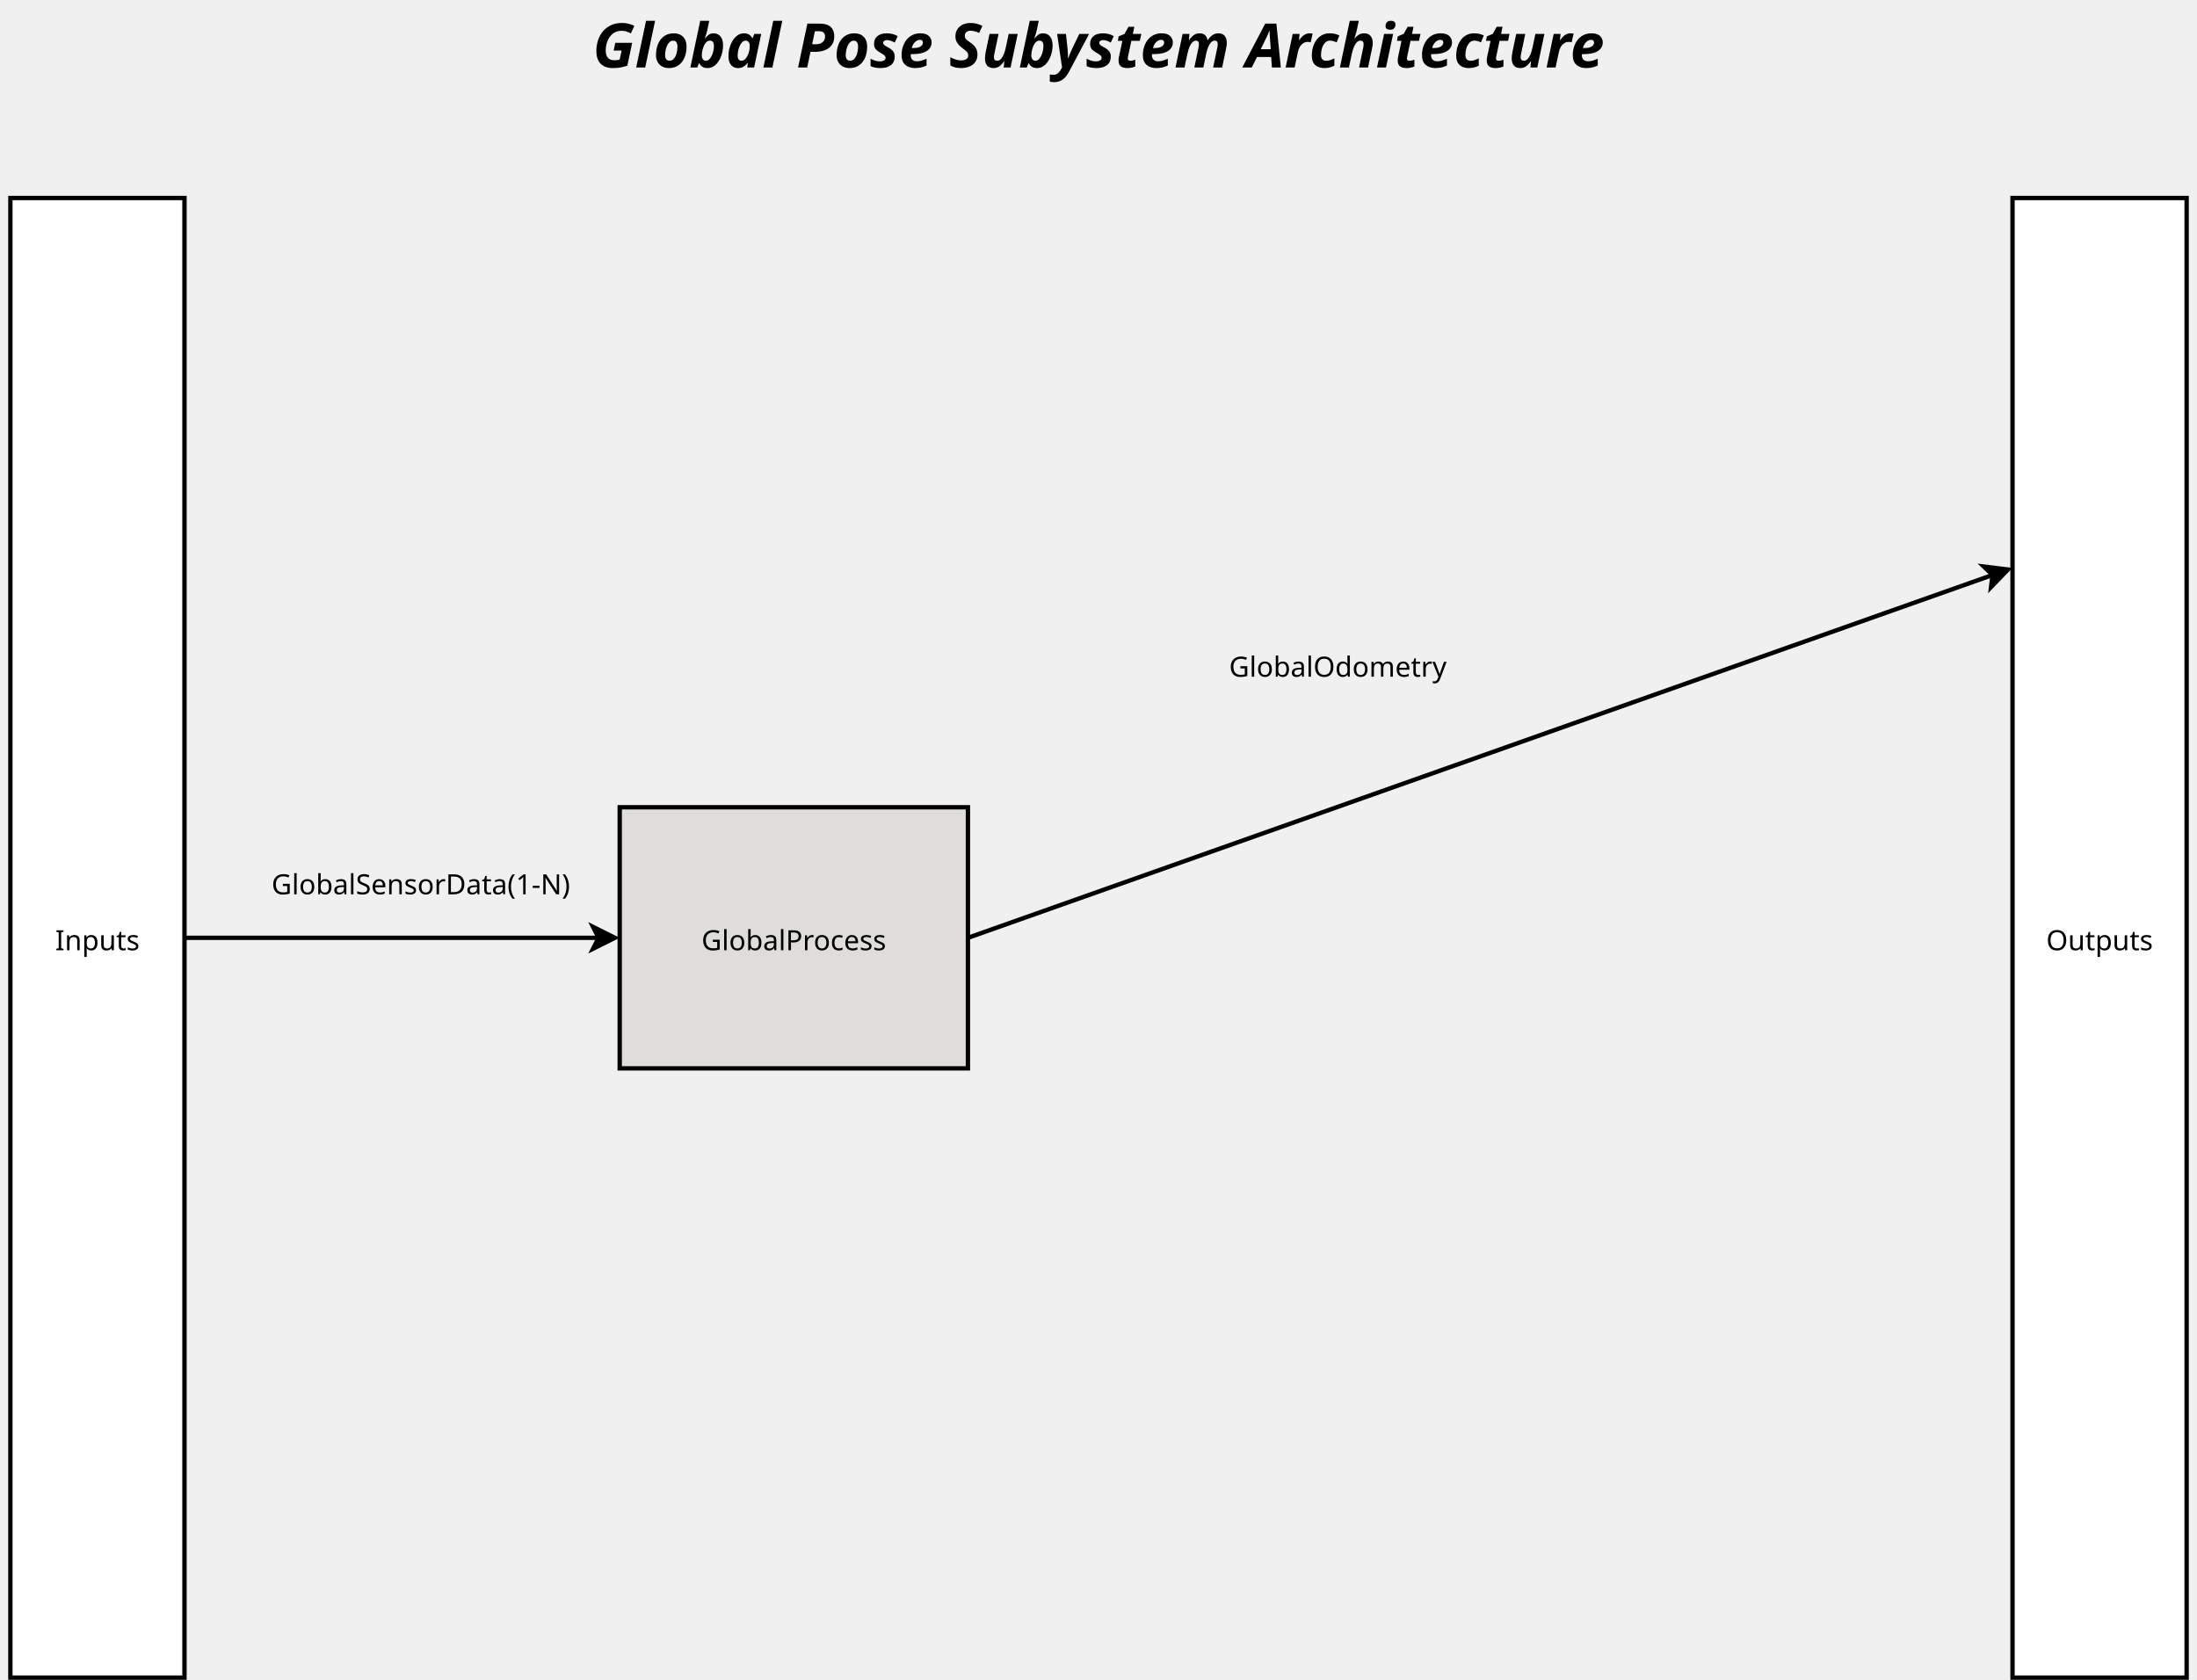
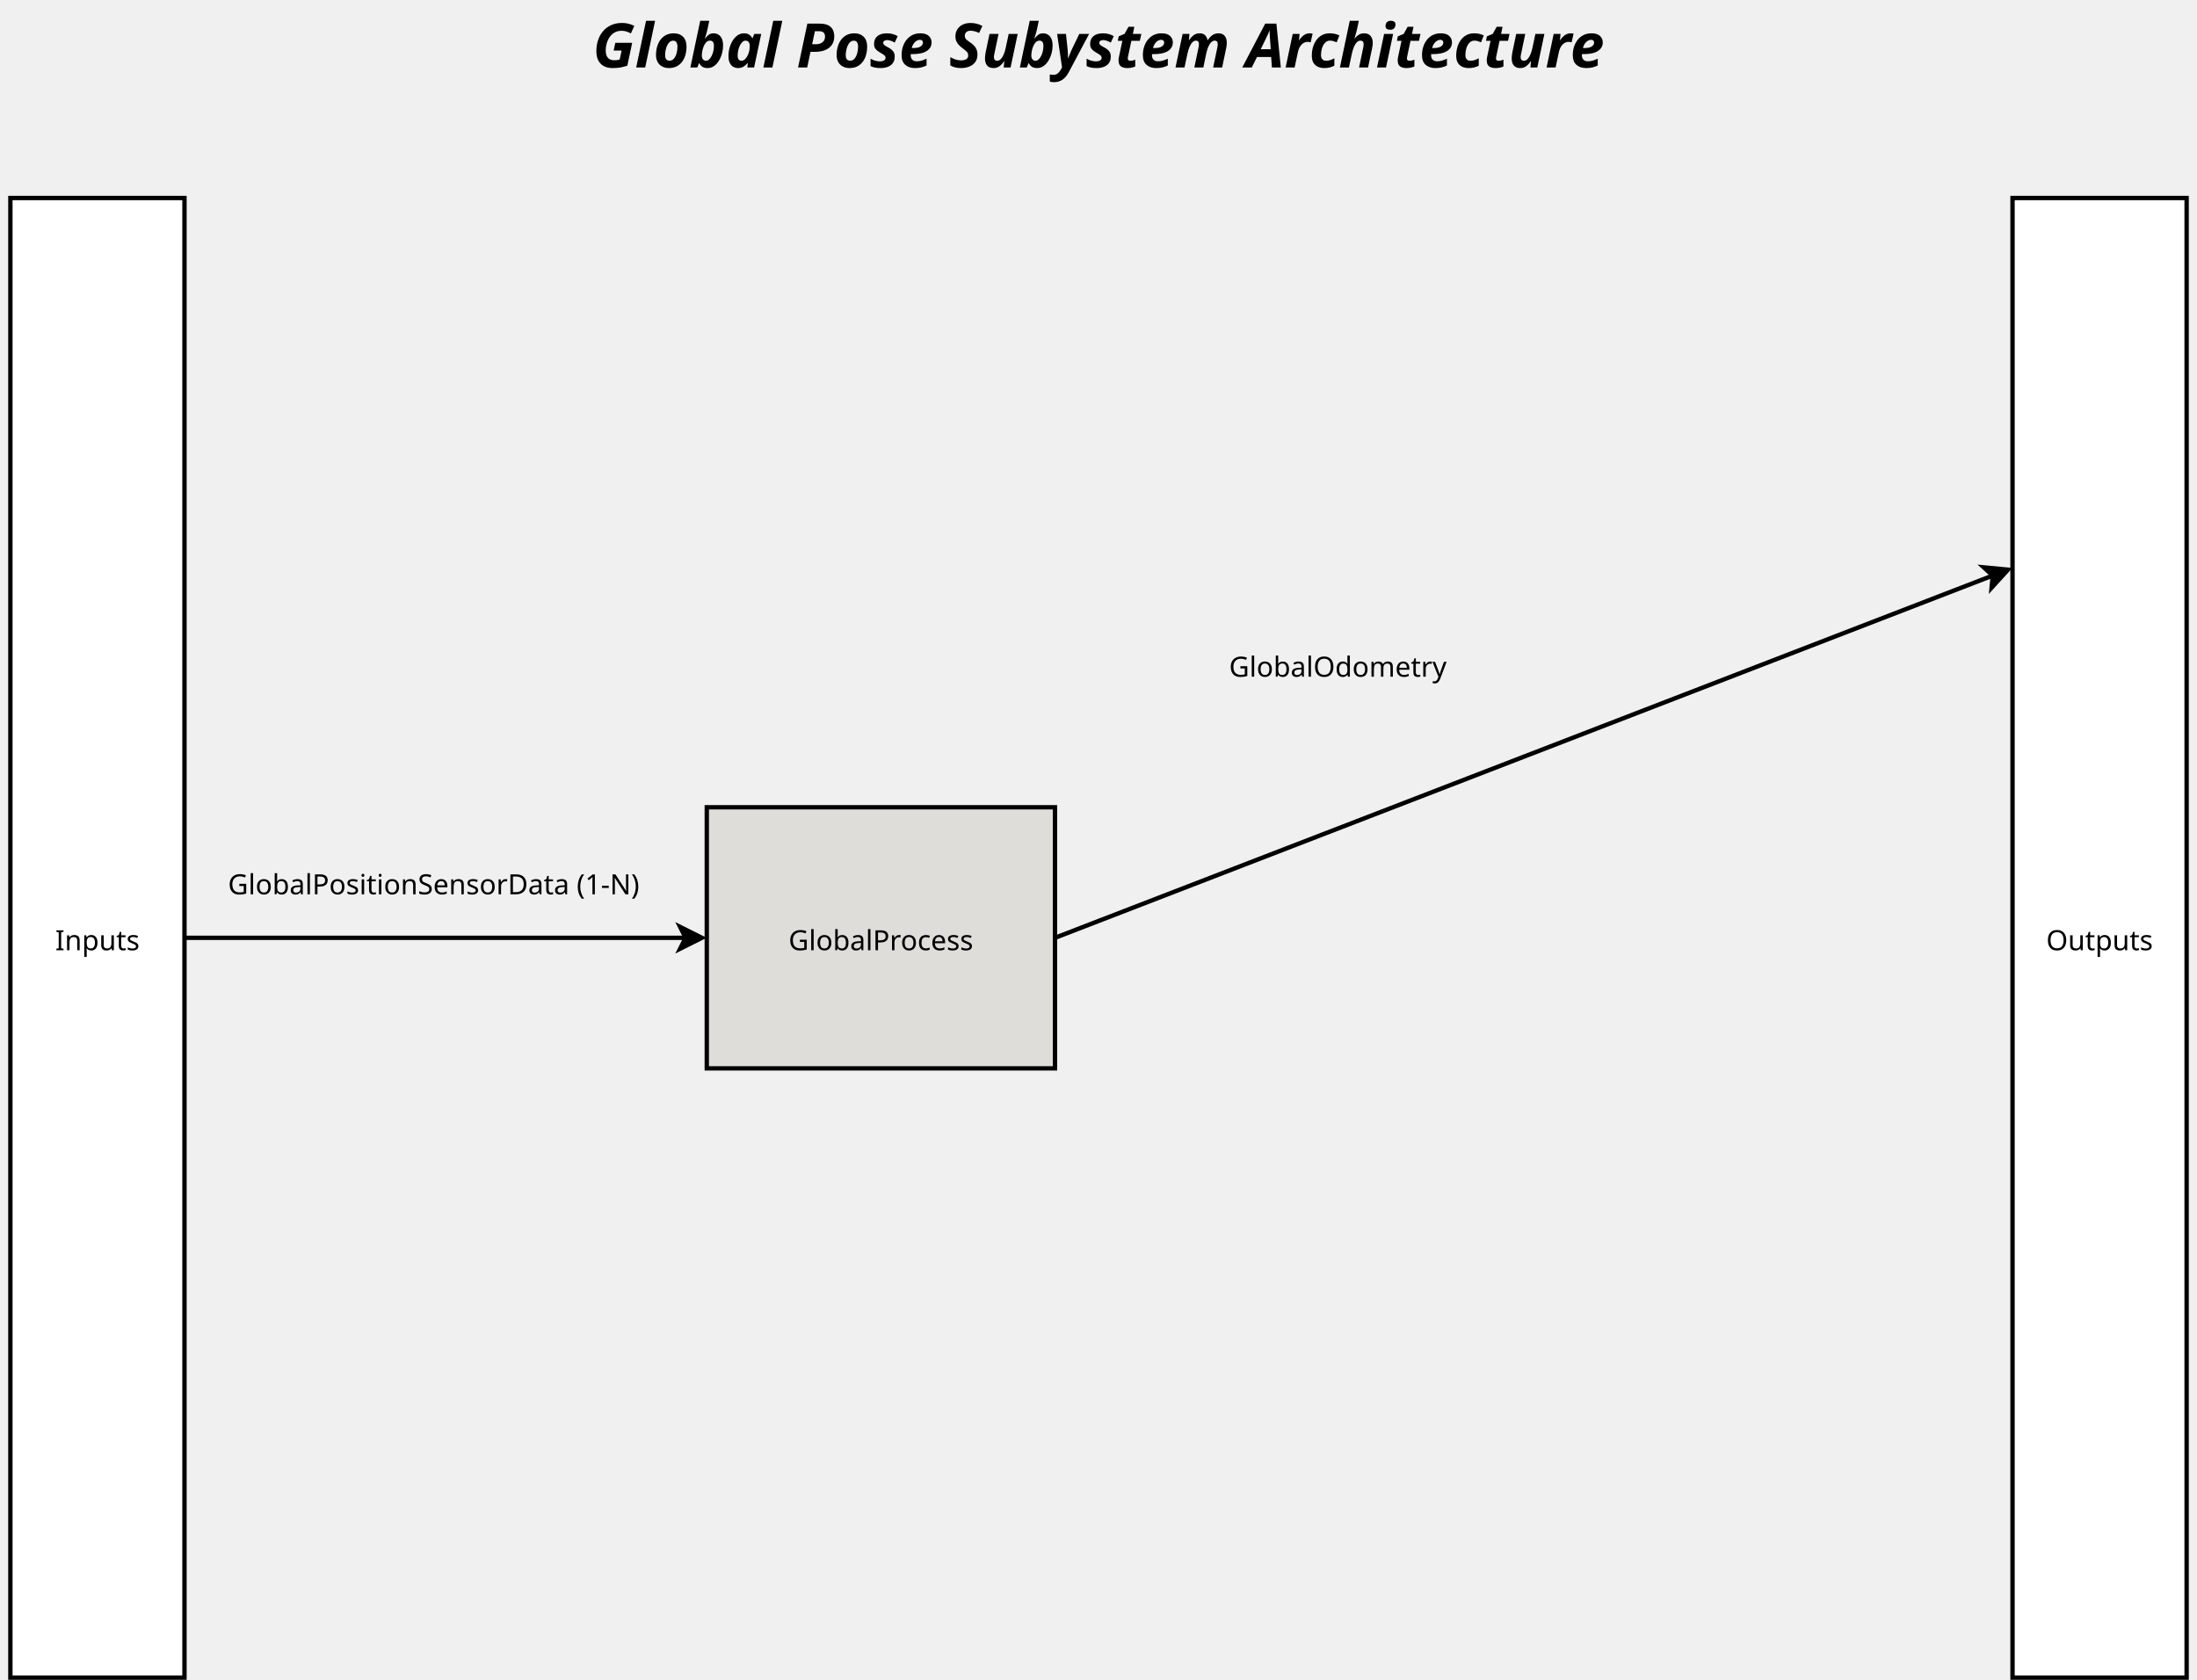
<svg xmlns="http://www.w3.org/2000/svg" width="51cm" height="39cm" viewBox="-161 -251 1002 772">
  <g id="Background">
    <text font-size="28.222" style="fill: #000000; fill-opacity: 1; stroke: none;text-anchor:middle;font-family:Sans;font-style:italic;font-weight:700" x="340" y="-220">
      <tspan x="340" y="-220">Global Pose Subystem Architecture</tspan>
    </text>
    <g>
-       <line style="fill: none; stroke-opacity: 1; stroke-width: 2; stroke: #000000" x1="-80" y1="180" x2="110.264" y2="180" />
-       <polygon style="fill: #000000; fill-opacity: 1; stroke-opacity: 1; stroke-width: 2; stroke: #000000" fill-rule="evenodd" points="117.764,180 107.764,185 110.264,180 107.764,175 " />
+       <line style="fill: none; stroke-opacity: 1; stroke-width: 2; stroke: #000000" x1="-80" y1="180" x2="150.264" y2="180" />
+       <polygon style="fill: #000000; fill-opacity: 1; stroke-opacity: 1; stroke-width: 2; stroke: #000000" fill-rule="evenodd" points="157.764,180 147.764,185 150.264,180 147.764,175 " />
    </g>
    <g>
      <rect style="fill: #ffffff; fill-opacity: 1; stroke-opacity: 1; stroke-width: 2; stroke: #000000" x="760" y="-160" width="80" height="680" rx="0" ry="0" />
      <text font-size="12.8" style="fill: #000000; fill-opacity: 1; stroke: none;text-anchor:middle;font-family:sans-serif;font-style:normal;font-weight:normal" x="800" y="185.7">
        <tspan x="800" y="185.7">Outputs</tspan>
      </text>
    </g>
    <g>
-       <line style="fill: none; stroke-opacity: 1; stroke-width: 2; stroke: #000000" x1="280" y1="180" x2="750.823" y2="13.25" />
-       <polygon style="fill: #000000; fill-opacity: 1; stroke-opacity: 1; stroke-width: 2; stroke: #000000" fill-rule="evenodd" points="757.892,10.746 750.135,18.798 750.823,13.25 746.797,9.372 " />
+       <line style="fill: none; stroke-opacity: 1; stroke-width: 2; stroke: #000000" x1="320" y1="180" x2="750.918" y2="13.509" />
+       <polygon style="fill: #000000; fill-opacity: 1; stroke-opacity: 1; stroke-width: 2; stroke: #000000" fill-rule="evenodd" points="757.914,10.806 750.388,19.074 750.918,13.509 746.784,9.746 " />
    </g>
    <text font-size="12.8" style="fill: #000000; fill-opacity: 1; stroke: none;text-anchor:start;font-family:sans-serif;font-style:normal;font-weight:normal" x="400" y="60">
      <tspan x="400" y="60">GlobalOdometry</tspan>
    </text>
    <g>
      <rect style="fill: #ffffff; fill-opacity: 1; stroke-opacity: 1; stroke-width: 2; stroke: #000000" x="-160" y="-160" width="80" height="680" rx="0" ry="0" />
      <text font-size="12.8" style="fill: #000000; fill-opacity: 1; stroke: none;text-anchor:middle;font-family:sans-serif;font-style:normal;font-weight:normal" x="-120" y="185.7">
        <tspan x="-120" y="185.7">Inputs</tspan>
      </text>
    </g>
-     <text font-size="12.8" style="fill: #000000; fill-opacity: 1; stroke: none;text-anchor:start;font-family:sans-serif;font-style:normal;font-weight:normal" x="-40" y="160">
-       <tspan x="-40" y="160">GlobalSensorData(1-N)</tspan>
-     </text>
    <g>
-       <rect style="fill: #deddda; fill-opacity: 1; stroke-opacity: 1; stroke-width: 2; stroke: #000000" x="120" y="120" width="160" height="120" rx="0" ry="0" />
-       <text font-size="12.8" style="fill: #000000; fill-opacity: 1; stroke: none;text-anchor:middle;font-family:sans-serif;font-style:normal;font-weight:normal" x="200" y="185.7">
-         <tspan x="200" y="185.7">GlobalProcess</tspan>
+       <rect style="fill: #deddda; fill-opacity: 1; stroke-opacity: 1; stroke-width: 2; stroke: #000000" x="160" y="120" width="160" height="120" rx="0" ry="0" />
+       <text font-size="12.8" style="fill: #000000; fill-opacity: 1; stroke: none;text-anchor:middle;font-family:sans-serif;font-style:normal;font-weight:normal" x="240" y="185.7">
+         <tspan x="240" y="185.7">GlobalProcess</tspan>
      </text>
    </g>
+     <text font-size="12.8" style="fill: #000000; fill-opacity: 1; stroke: none;text-anchor:start;font-family:sans-serif;font-style:normal;font-weight:normal" x="-60" y="160">
+       <tspan x="-60" y="160">GlobalPositionSensorData (1-N)</tspan>
+     </text>
  </g>
</svg>
